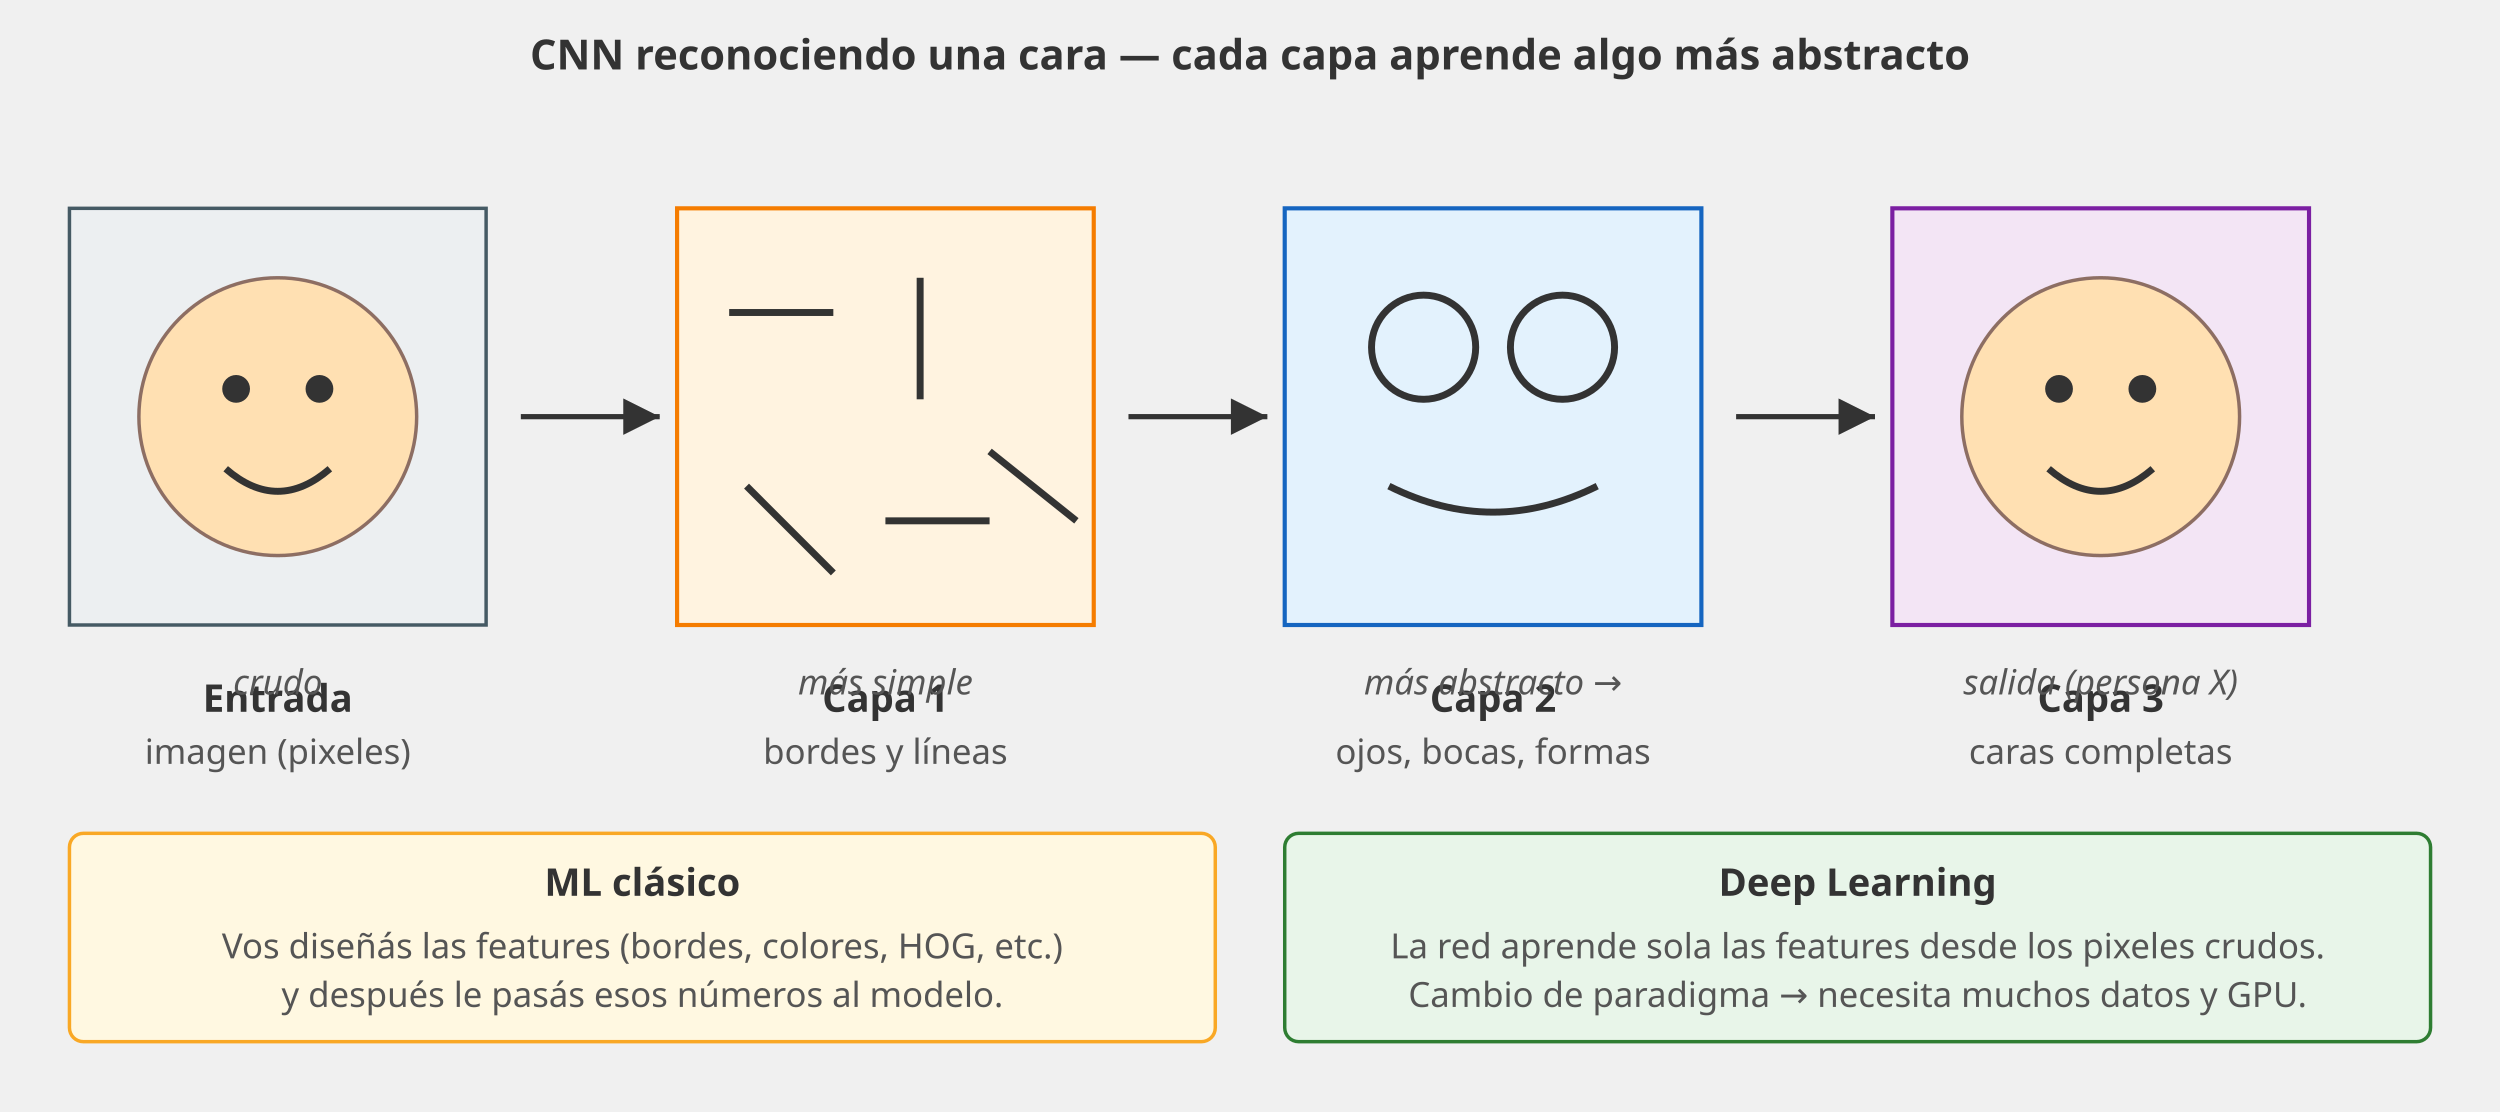
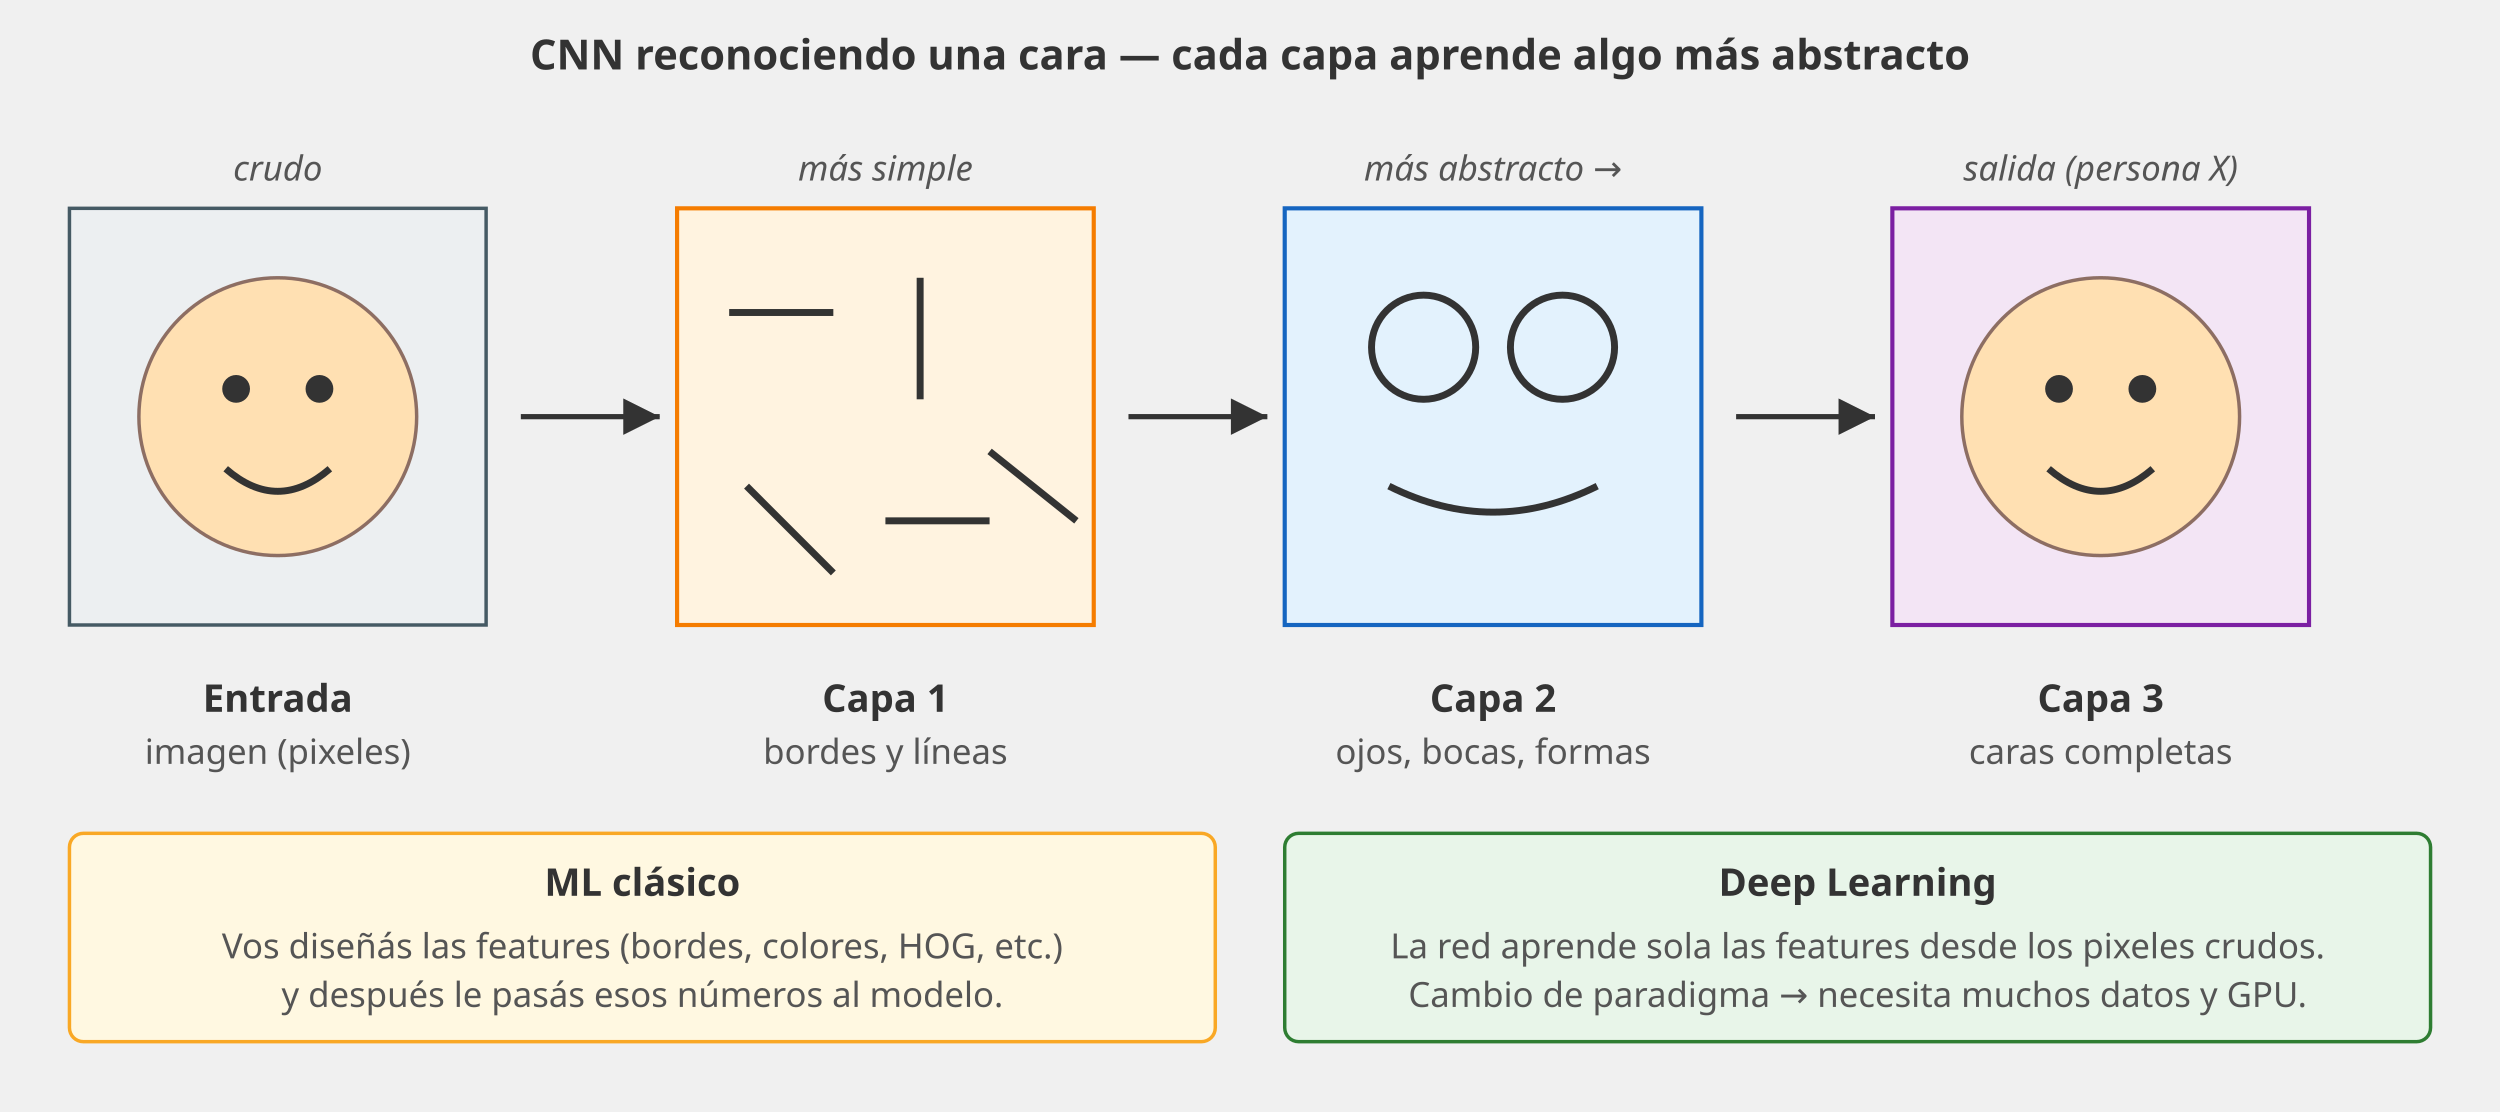
<svg xmlns="http://www.w3.org/2000/svg" viewBox="0 0 720 320" width="100%" role="img" aria-label="CNN aprendiendo bordes → formas → objetos jerárquicamente">
  <style>
    .t{font-family:sans-serif;font-size:12px;font-weight:bold;fill:#333}
    .s{font-family:sans-serif;font-size:11px;fill:#333}
    .ss{font-family:sans-serif;font-size:10px;fill:#555}
    .box{fill:#fff;stroke:#455a64;stroke-width:1.2}
    .lay1{fill:#fff3e0;stroke:#f57c00;stroke-width:1.2}
    .lay2{fill:#e3f2fd;stroke:#1565c0;stroke-width:1.2}
    .lay3{fill:#f3e5f5;stroke:#7b1fa2;stroke-width:1.2}
    .lay4{fill:#c8e6c9;stroke:#2e7d32;stroke-width:1.2}
    .arr{stroke:#333;stroke-width:1.5;fill:none;marker-end:url(#a12)}
  </style>
  <defs>
    <marker id="a12" viewBox="0 0 10 10" refX="10" refY="5" markerWidth="7" markerHeight="7" orient="auto-start-reverse">
      <path d="M 0 0 L 10 5 L 0 10 z" fill="#333" />
    </marker>
  </defs>
-   <text x="360" y="20" text-anchor="middle" class="t">CNN reconociendo una cara — cada capa aprende algo más abstracto</text>
+   <text x="360" y="20" class="t" style="text-anchor:middle">CNN reconociendo una cara — cada capa aprende algo más abstracto</text>
  <g transform="translate(20,60)">
    <rect x="0" y="0" width="120" height="120" fill="#eceff1" stroke="#455a64" />
    <circle cx="60" cy="60" r="40" fill="#ffe0b2" stroke="#8d6e63" />
    <circle cx="48" cy="52" r="4" fill="#333" />
    <circle cx="72" cy="52" r="4" fill="#333" />
    <path d="M 45,75 Q 60,88 75,75" fill="none" stroke="#333" stroke-width="2" />
-     <text x="60" y="145" text-anchor="middle" class="s" font-weight="bold">Entrada</text>
-     <text x="60" y="160" text-anchor="middle" class="ss">imagen (pixeles)</text>
+     <text x="60" y="145" class="s" style="font-weight:bold;text-anchor:middle">Entrada</text>
+     <text x="60" y="160" class="ss" style="text-anchor:middle">imagen (pixeles)</text>
  </g>
  <path class="arr" d="M 150,120 L 190,120" />
  <g transform="translate(195,60)">
    <rect class="lay1" x="0" y="0" width="120" height="120" />
    <line stroke="#333" stroke-width="2" x1="15" y1="30" x2="45" y2="30" />
    <line stroke="#333" stroke-width="2" x1="70" y1="20" x2="70" y2="55" />
    <line stroke="#333" stroke-width="2" x1="90" y1="70" x2="115" y2="90" />
    <line stroke="#333" stroke-width="2" x1="20" y1="80" x2="45" y2="105" />
    <line stroke="#333" stroke-width="2" x1="60" y1="90" x2="90" y2="90" />
-     <text x="60" y="145" text-anchor="middle" class="s" font-weight="bold">Capa 1</text>
-     <text x="60" y="160" text-anchor="middle" class="ss">bordes y líneas</text>
+     <text x="60" y="145" class="s" style="font-weight:bold;text-anchor:middle">Capa 1</text>
+     <text x="60" y="160" class="ss" style="text-anchor:middle">bordes y líneas</text>
  </g>
  <path class="arr" d="M 325,120 L 365,120" />
  <g transform="translate(370,60)">
    <rect class="lay2" x="0" y="0" width="120" height="120" />
    <circle cx="40" cy="40" r="15" fill="none" stroke="#333" stroke-width="2" />
    <circle cx="80" cy="40" r="15" fill="none" stroke="#333" stroke-width="2" />
    <path d="M 30,80 Q 60,95 90,80" fill="none" stroke="#333" stroke-width="2" />
-     <text x="60" y="145" text-anchor="middle" class="s" font-weight="bold">Capa 2</text>
-     <text x="60" y="160" text-anchor="middle" class="ss">ojos, bocas, formas</text>
+     <text x="60" y="145" class="s" style="font-weight:bold;text-anchor:middle">Capa 2</text>
+     <text x="60" y="160" class="ss" style="text-anchor:middle">ojos, bocas, formas</text>
  </g>
  <path class="arr" d="M 500,120 L 540,120" />
  <g transform="translate(545,60)">
    <rect class="lay3" x="0" y="0" width="120" height="120" />
    <circle cx="60" cy="60" r="40" fill="#ffe0b2" stroke="#8d6e63" />
    <circle cx="48" cy="52" r="4" fill="#333" />
    <circle cx="72" cy="52" r="4" fill="#333" />
    <path d="M 45,75 Q 60,88 75,75" fill="none" stroke="#333" stroke-width="2" />
-     <text x="60" y="145" text-anchor="middle" class="s" font-weight="bold">Capa 3</text>
-     <text x="60" y="160" text-anchor="middle" class="ss">caras completas</text>
+     <text x="60" y="145" class="s" style="font-weight:bold;text-anchor:middle">Capa 3</text>
+     <text x="60" y="160" class="ss" style="text-anchor:middle">caras completas</text>
  </g>
-   <text x="80" y="200" text-anchor="middle" class="ss" font-style="italic">crudo</text>
-   <text x="255" y="200" text-anchor="middle" class="ss" font-style="italic">más simple</text>
-   <text x="430" y="200" text-anchor="middle" class="ss" font-style="italic">más abstracto →</text>
-   <text x="605" y="200" text-anchor="middle" class="ss" font-style="italic">salida (persona X)</text>
+   <text x="80" y="52" class="ss" font-style="italic" style="text-anchor:middle">crudo</text>
+   <text x="255" y="52" class="ss" font-style="italic" style="text-anchor:middle">más simple</text>
+   <text x="430" y="52" class="ss" font-style="italic" style="text-anchor:middle">más abstracto →</text>
+   <text x="605" y="52" class="ss" font-style="italic" style="text-anchor:middle">salida (persona X)</text>
  <g transform="translate(20,240)">
    <rect x="0" y="0" width="330" height="60" fill="#fff8e1" stroke="#f9a825" rx="4" />
-     <text x="165" y="18" text-anchor="middle" class="s" font-weight="bold">ML clásico</text>
-     <text x="165" y="36" text-anchor="middle" class="ss">Vos diseñás las features (bordes, colores, HOG, etc.)</text>
-     <text x="165" y="50" text-anchor="middle" class="ss">y después le pasás esos números al modelo.</text>
+     <text x="165" y="18" class="s" style="font-weight:bold;text-anchor:middle">ML clásico</text>
+     <text x="165" y="36" class="ss" style="text-anchor:middle">Vos diseñás las features (bordes, colores, HOG, etc.)</text>
+     <text x="165" y="50" class="ss" style="text-anchor:middle">y después le pasás esos números al modelo.</text>
  </g>
  <g transform="translate(370,240)">
    <rect x="0" y="0" width="330" height="60" fill="#e8f5e9" stroke="#2e7d32" rx="4" />
-     <text x="165" y="18" text-anchor="middle" class="s" font-weight="bold">Deep Learning</text>
-     <text x="165" y="36" text-anchor="middle" class="ss">La red aprende sola las features desde los pixeles crudos.</text>
-     <text x="165" y="50" text-anchor="middle" class="ss">Cambio de paradigma → necesita muchos datos y GPU.</text>
+     <text x="165" y="18" class="s" style="font-weight:bold;text-anchor:middle">Deep Learning</text>
+     <text x="165" y="36" class="ss" style="text-anchor:middle">La red aprende sola las features desde los pixeles crudos.</text>
+     <text x="165" y="50" class="ss" style="text-anchor:middle">Cambio de paradigma → necesita muchos datos y GPU.</text>
  </g>
</svg>
